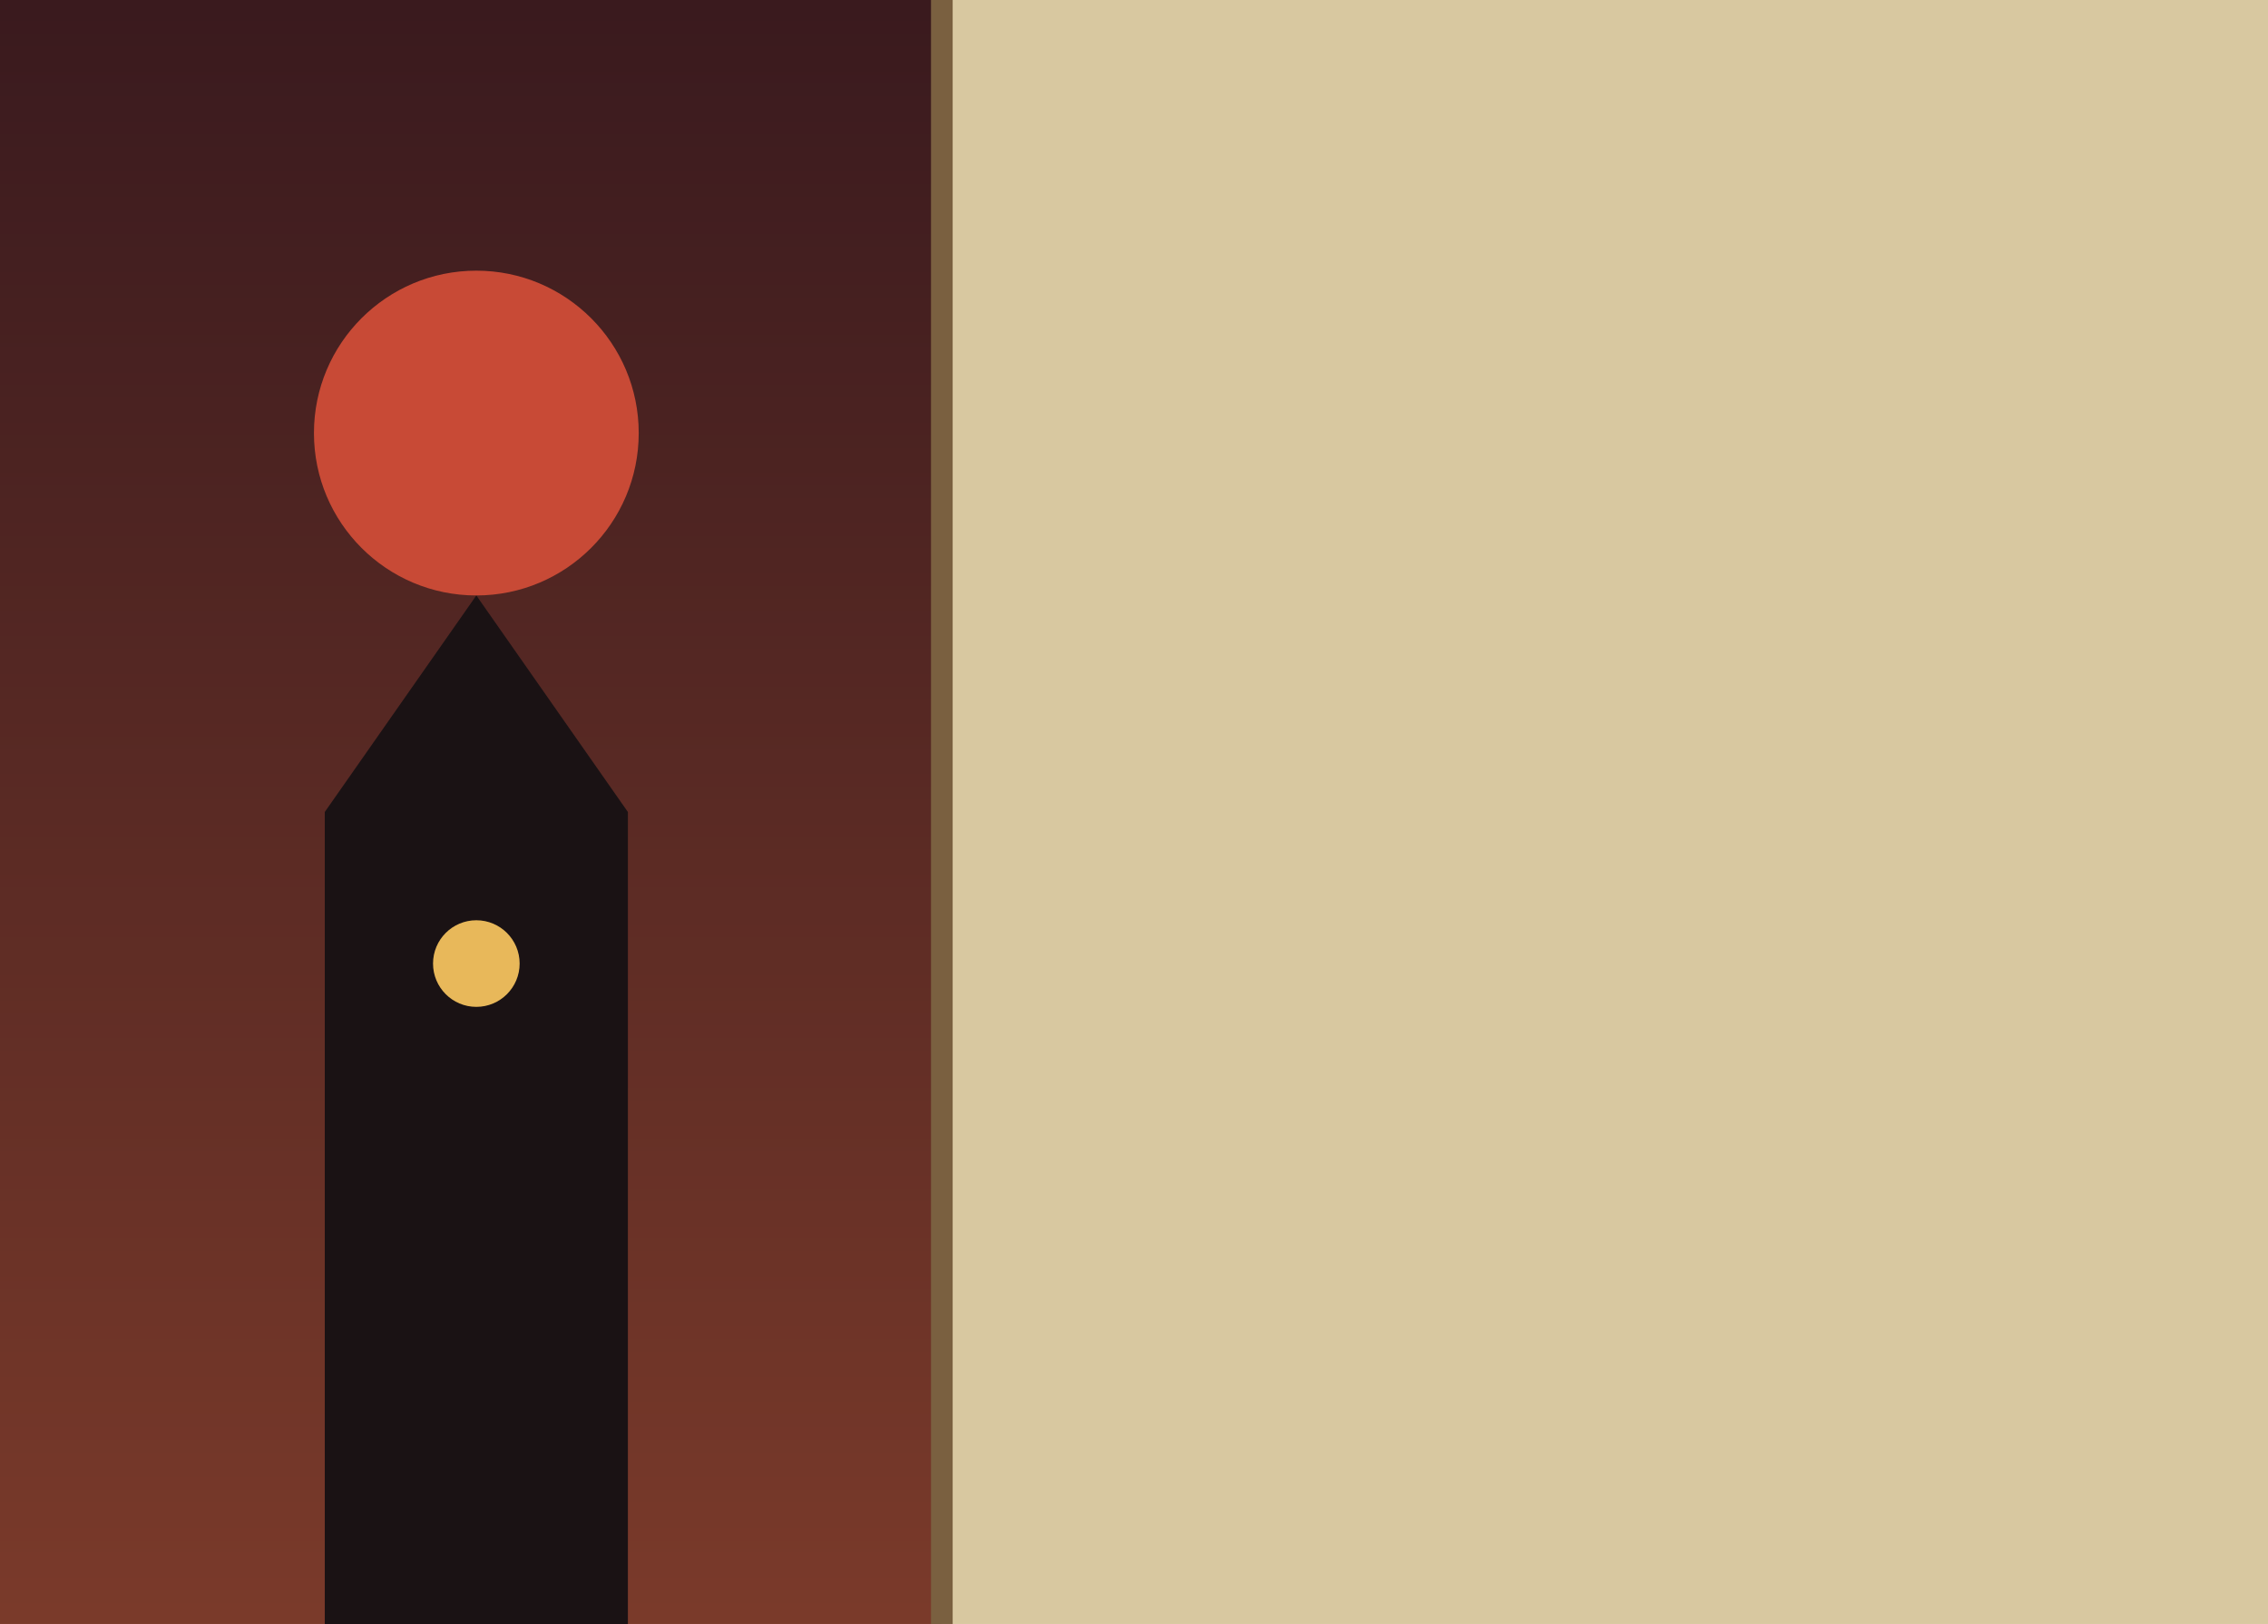
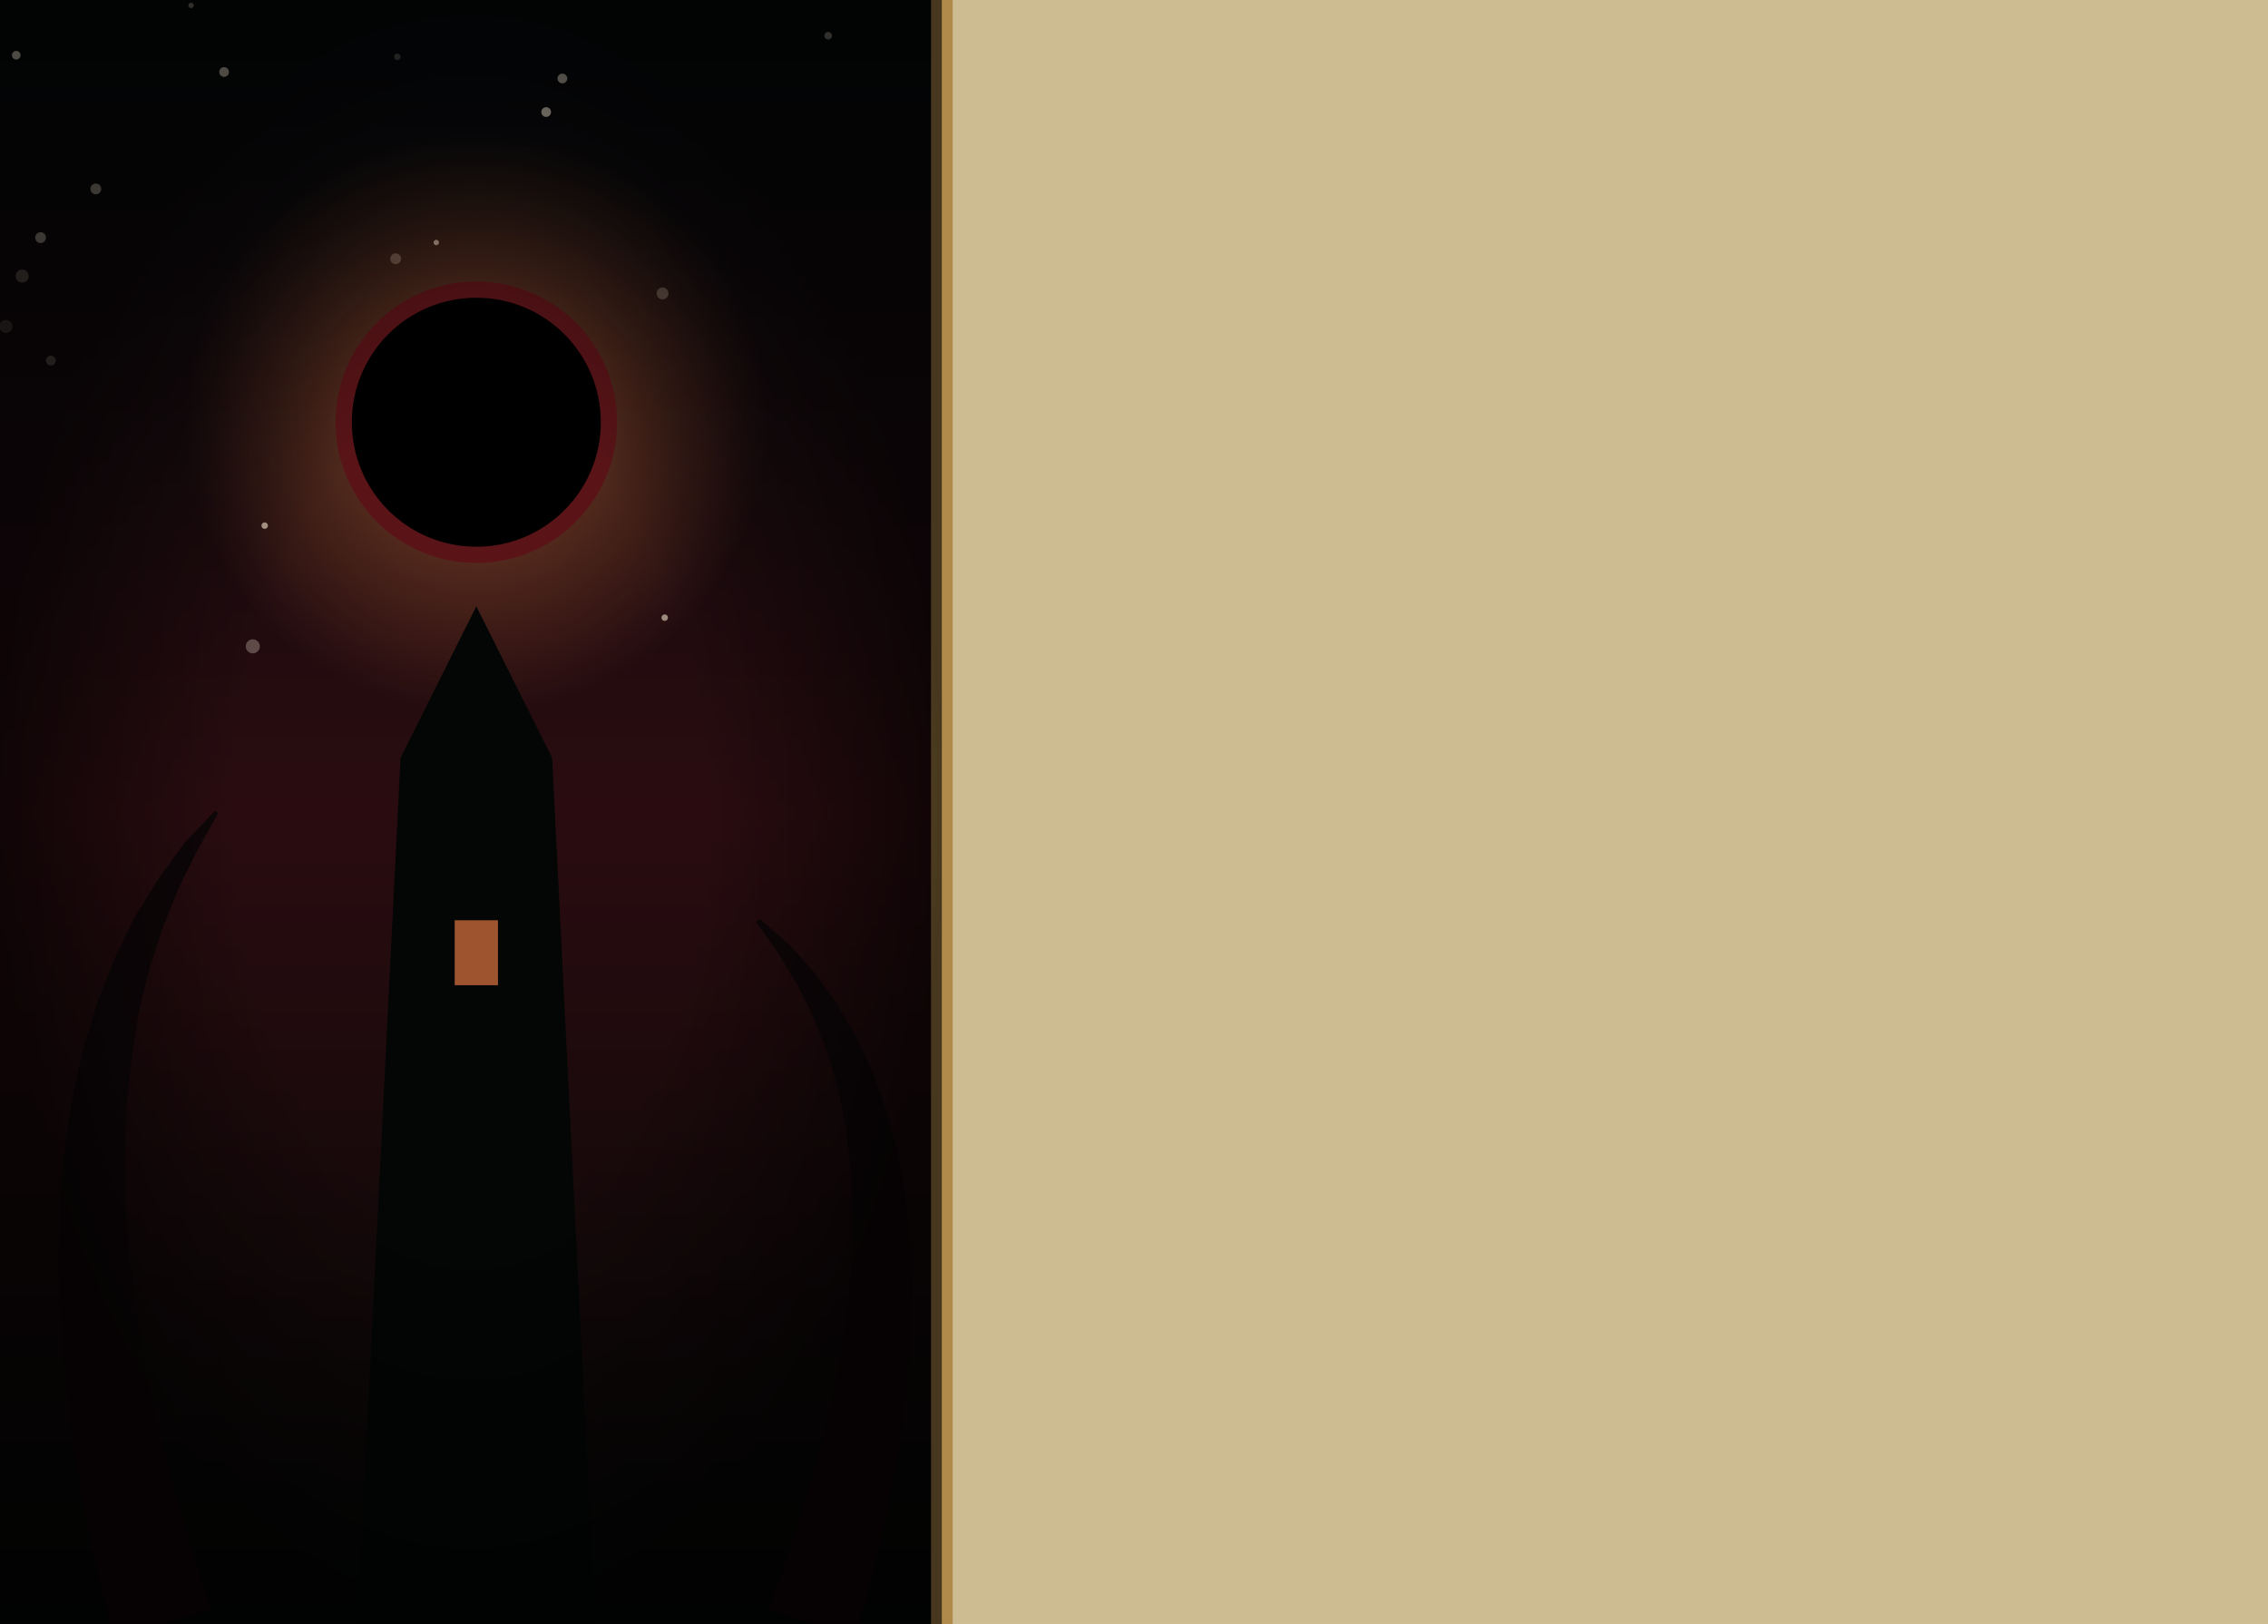
<svg xmlns="http://www.w3.org/2000/svg" width="419" height="300" viewBox="0 0 419 300">
  <defs>
    <linearGradient id="sky" x1="0" y1="0" x2="0" y2="1">
-       <stop offset="0" stop-color="#3a1a1e" />
-       <stop offset="1" stop-color="#7a3a2a" />
+       <stop offset="0" stop-color="#04090b" />
+       <stop offset="0.5" stop-color="#2a0c10" />
+       <stop offset="1" stop-color="#030605" />
    </linearGradient>
+     <radialGradient id="corona" cx="0.5" cy="0.5">
+       <stop offset="0" stop-color="#c4683a" stop-opacity="0.6" />
+       <stop offset="1" stop-color="#c4683a" stop-opacity="0" />
+     </radialGradient>
+     <radialGradient id="vig" cx="0.5" cy="0.5">
+       <stop offset="0.5" stop-color="#000" stop-opacity="0" />
+       <stop offset="1" stop-color="#000" stop-opacity="0.6" />
+     </radialGradient>
  </defs>
-   <rect width="419" height="300" fill="#d8c8a0" />
+   <rect width="419" height="300" fill="#cdbb92" />
  <rect width="174" height="300" fill="url(#sky)" />
-   <circle cx="88" cy="80" r="30" fill="#c84a36" />
-   <path d="M60 300V150L88 110L116 150V300Z" fill="#1a1214" />
-   <rect x="80" y="170" width="16" height="16" rx="8" fill="#e8b85a" />
-   <path d="M174 0V300" stroke="#7a6040" stroke-width="4" />
+   <g fill="#ece3cf">
+     <circle cx="80.6" cy="44.8" r="0.5" fill-opacity="0.7" />
+     <circle cx="1.1" cy="60.3" r="1.2" fill-opacity="0.2" />
+     <circle cx="96.4" cy="74" r="0.4" fill-opacity="0.4" />
+     <circle cx="122.4" cy="54.2" r="1.1" fill-opacity="0.3" />
+     <circle cx="41.4" cy="13.3" r="0.9" fill-opacity="0.8" />
+     <circle cx="102.7" cy="92.9" r="0.7" fill-opacity="0.6" />
+     <circle cx="17.7" cy="34.9" r="1" fill-opacity="0.6" />
+     <circle cx="73.4" cy="10.5" r="0.6" fill-opacity="0.3" />
+     <circle cx="48.9" cy="97.1" r="0.6" fill-opacity="0.7" />
+     <circle cx="153" cy="6.6" r="0.7" fill-opacity="0.5" />
+     <circle cx="4.1" cy="51" r="1.2" fill-opacity="0.3" />
+     <circle cx="103.9" cy="14.5" r="0.9" fill-opacity="0.7" />
+     <circle cx="35.3" cy="1" r="0.5" fill-opacity="0.5" />
+     <circle cx="3" cy="10.2" r="0.8" fill-opacity="0.8" />
+     <circle cx="73.1" cy="47.8" r="1" fill-opacity="0.3" />
+     <circle cx="100.9" cy="20.7" r="0.9" fill-opacity="0.8" />
+     <circle cx="9.4" cy="66.6" r="0.9" fill-opacity="0.3" />
+     <circle cx="46.7" cy="119.4" r="1.3" fill-opacity="0.3" />
+     <circle cx="122.8" cy="114.1" r="0.6" fill-opacity="0.6" />
+     <circle cx="7.5" cy="43.9" r="1" fill-opacity="0.6" />
+   </g>
+   <circle cx="88" cy="78" r="54" fill="url(#corona)" />
+   <circle cx="88" cy="78" r="26" fill="#5a1418" />
+   <circle cx="88" cy="78" r="23" fill="#000" />
+   <path d="M39 297.3L35.2 285.4L31.9 273.9L29.1 262.8L26.8 252.1L25.1 241.7L23.9 231.7L23.2 222.1L23.1 212.9L23.4 204L24.3 195.4L25.6 187.2L27.5 179.3L30 171.6L32.9 164.3L36.4 157.2L40.3 150.2L39.7 149.8L34.1 155.7L29.3 162.3L24.9 169.4L21.2 177L18 185.1L15.4 193.6L13.4 202.7L11.9 212.1L11.1 222L10.8 232.3L11 243.1L11.9 254.2L13.3 265.7L15.3 277.7L17.9 290L21 302.7Z" fill="#0e0608" />
+   <path d="M158 302.7L161.1 291.2L163.8 280.1L165.8 269.5L167.3 259.2L168.2 249.3L168.5 239.8L168.3 230.8L167.5 222.1L166.1 213.9L164.1 206.1L161.5 198.8L158.4 191.9L154.7 185.6L150.5 179.7L145.7 174.4L140.3 169.7L139.7 170.3L143.7 176L147.3 181.9L150.3 188L152.8 194.3L154.8 201L156.2 208L157.1 215.2L157.5 222.9L157.4 230.9L156.8 239.2L155.6 247.9L154 257L151.8 266.5L149 276.4L145.8 286.7L142 297.3Z" fill="#0e0608" />
+   <path d="M66 300L74 140L88 112L102 140L110 300Z" fill="#030605" />
+   <rect x="84" y="170" width="8" height="12" fill="#c4683a" fill-opacity=".8" />
+   <path d="M174 0V300" stroke="#b08a4a" stroke-width="4" />
+   <rect x="0" y="0" width="174" height="300" fill="url(#vig)" />
</svg>
